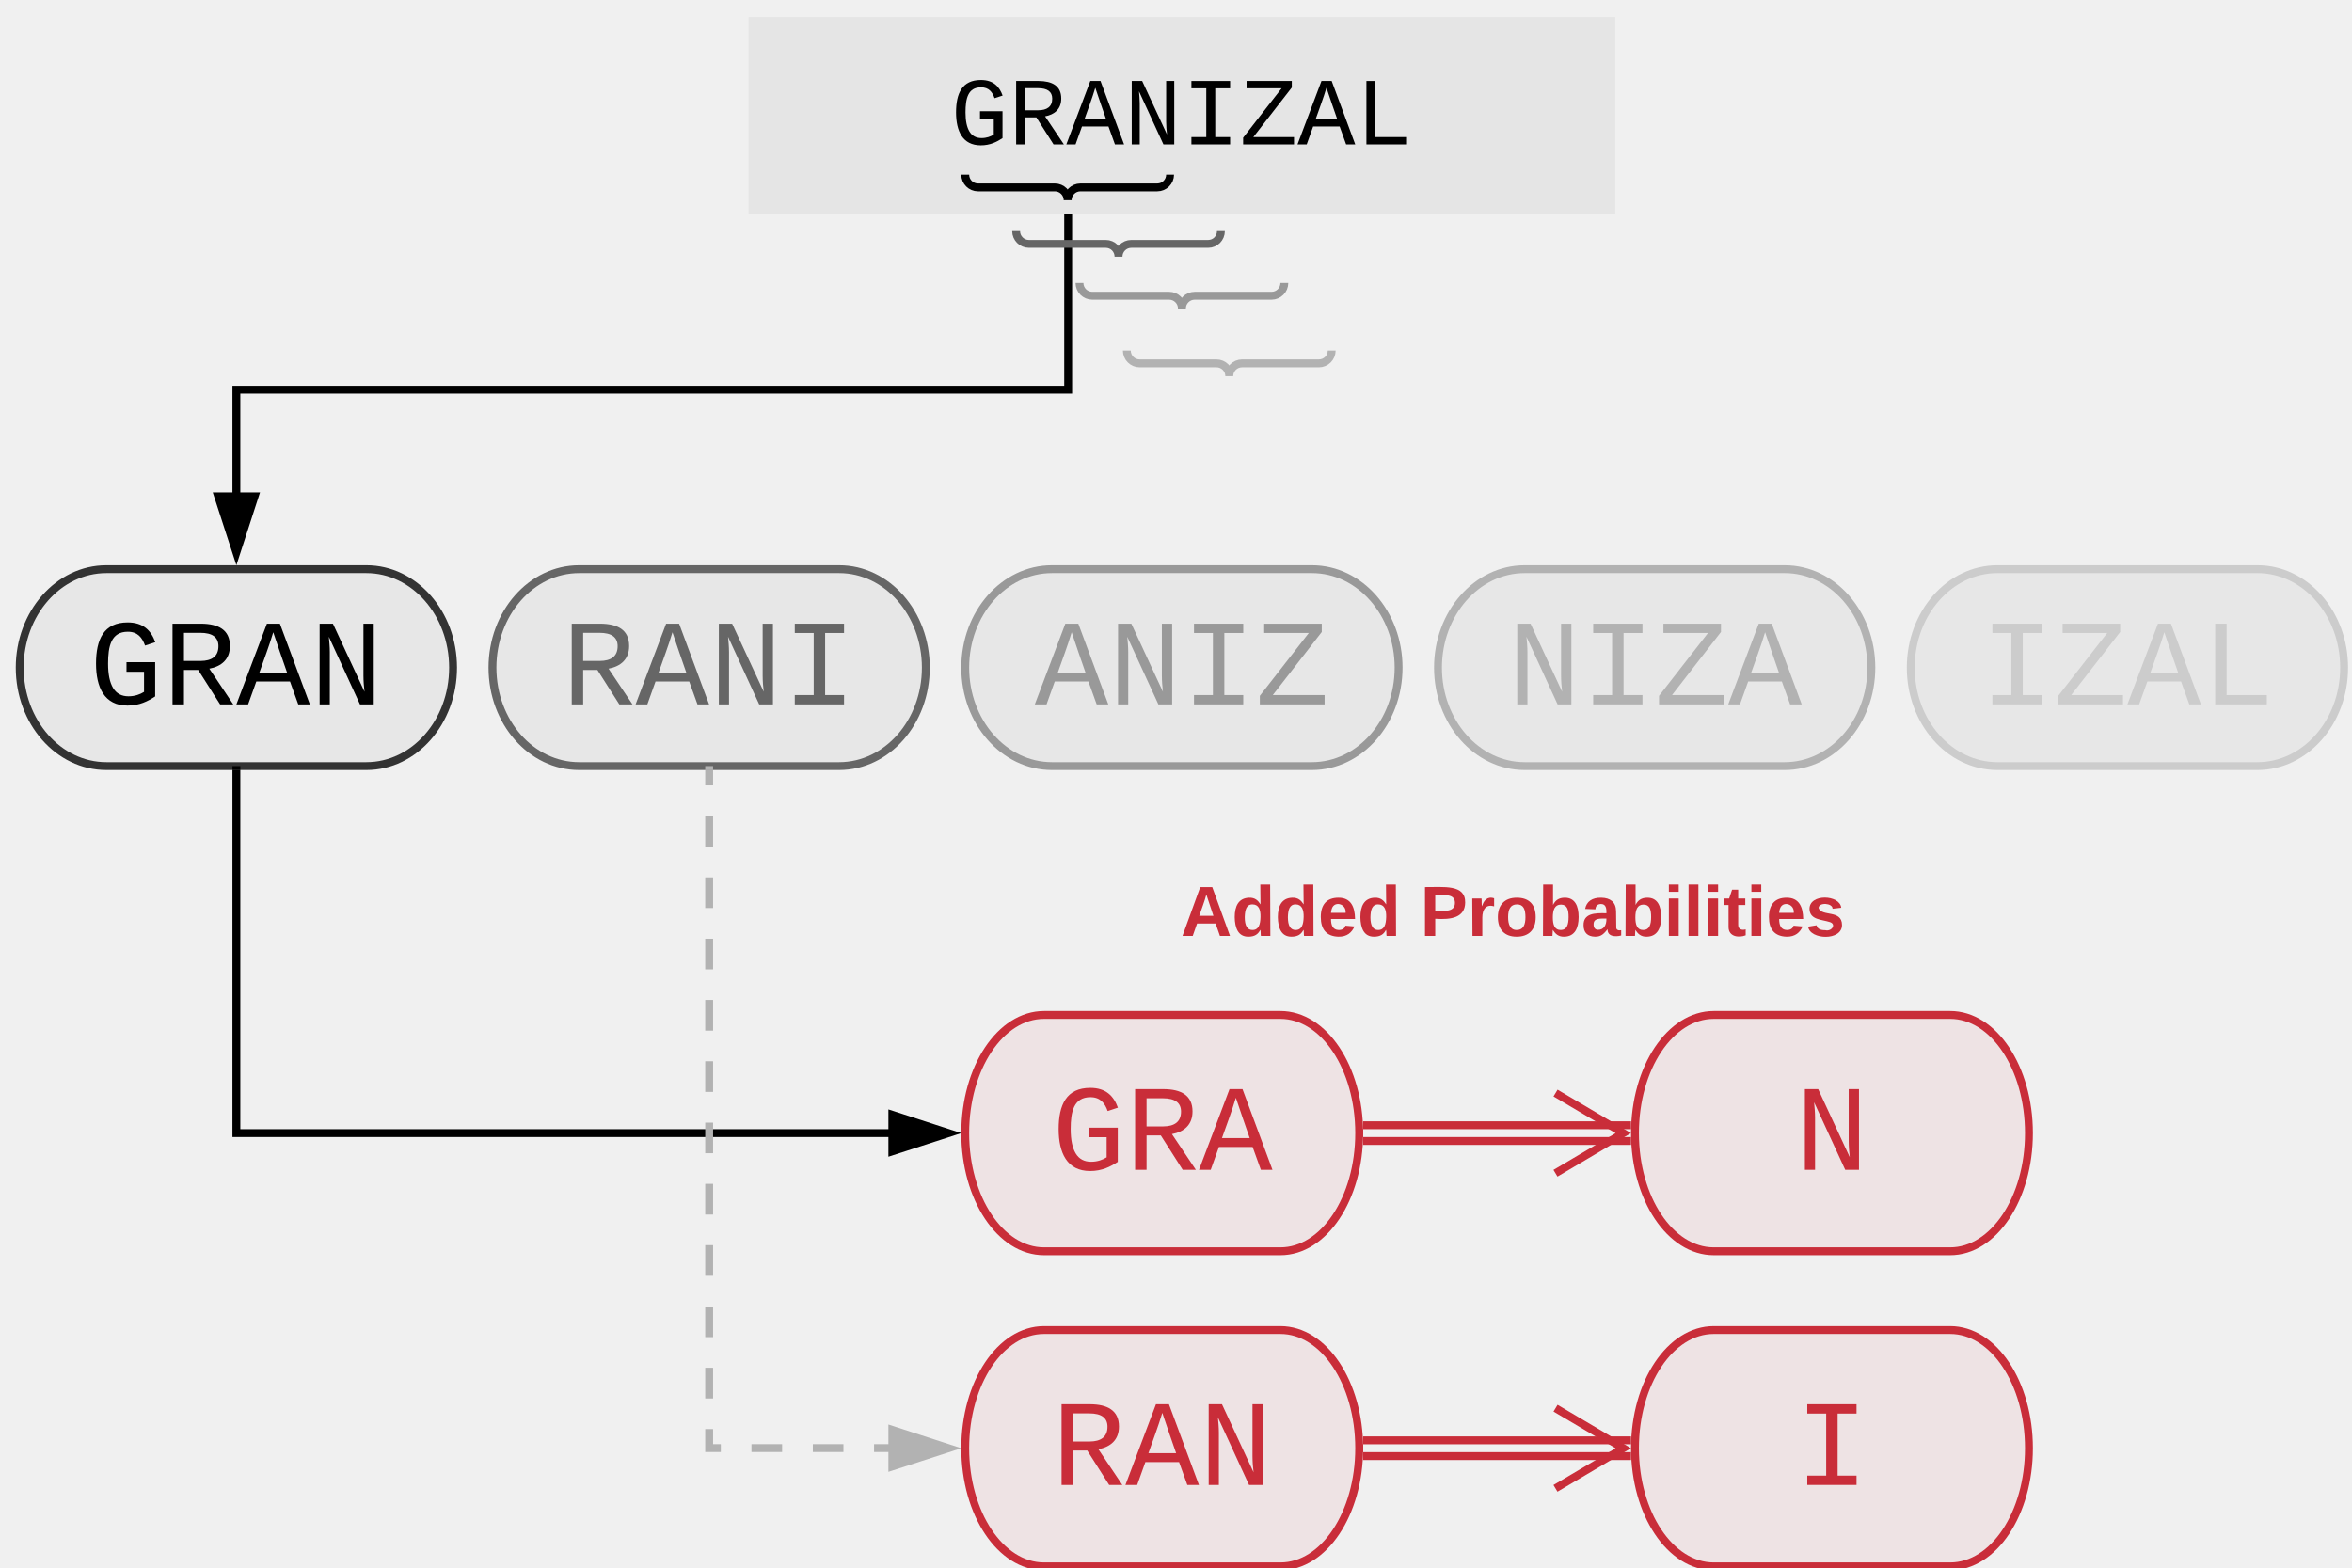
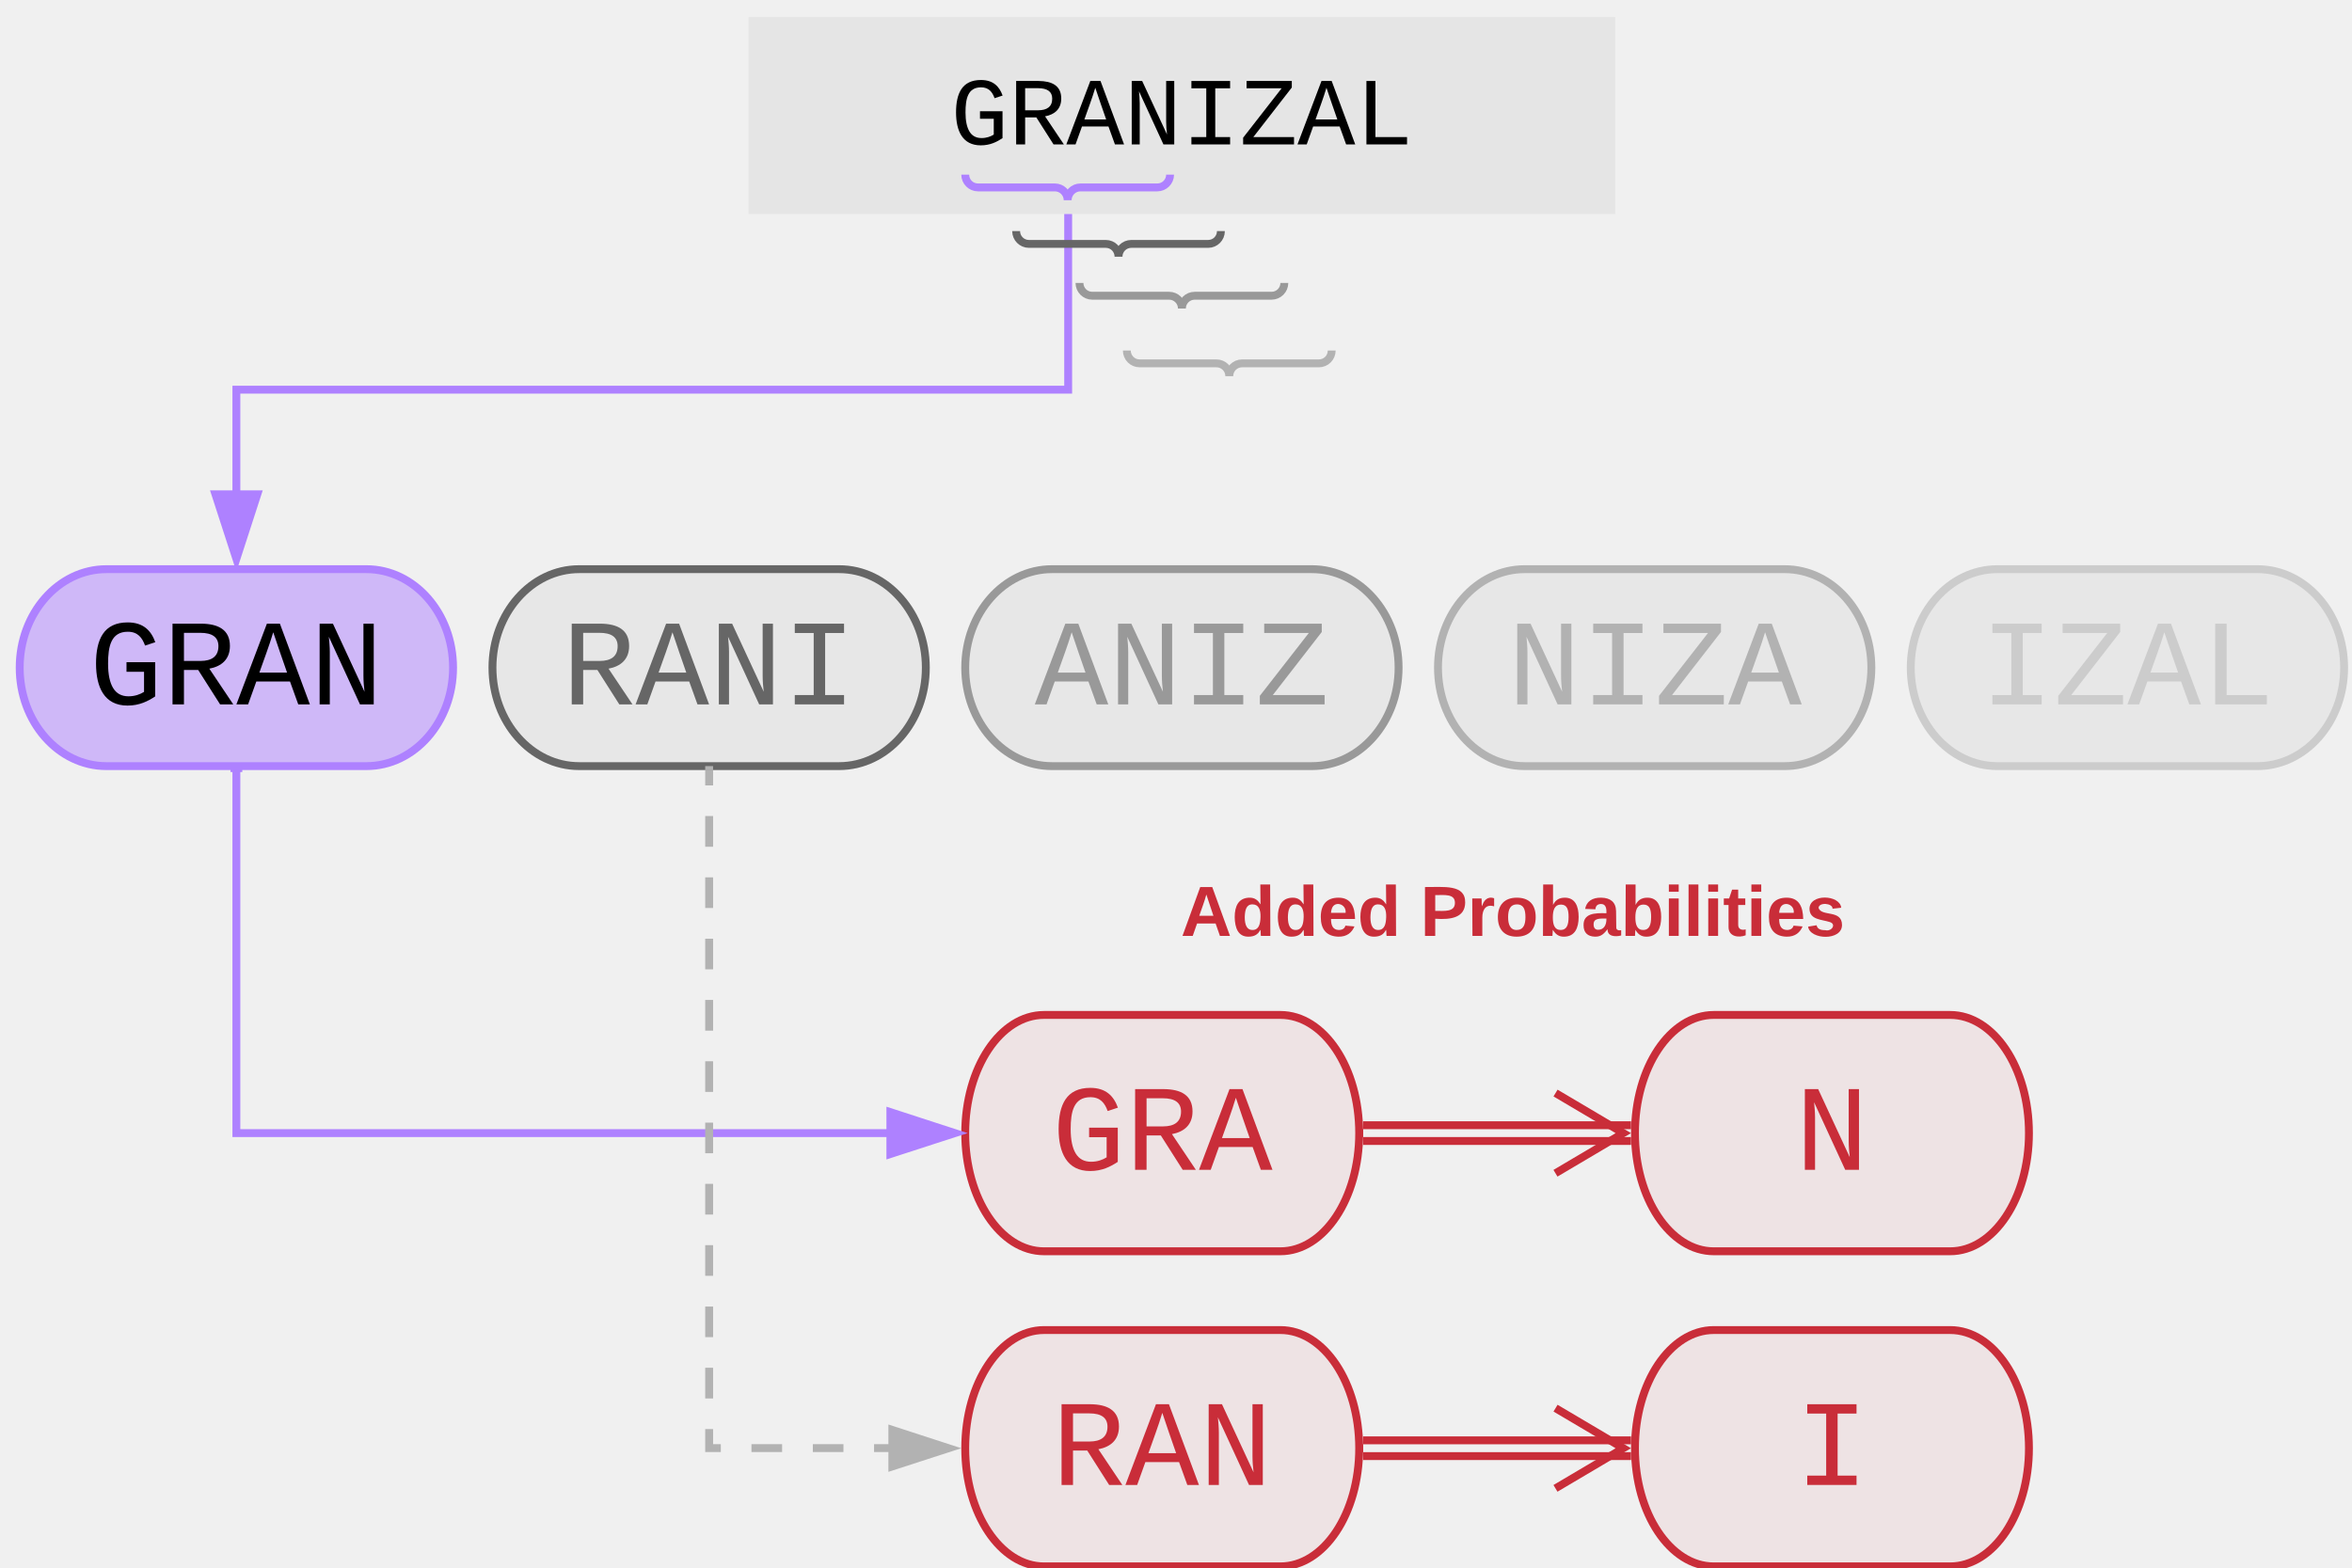
<svg xmlns="http://www.w3.org/2000/svg" xmlns:ns1="lucid" xmlns:xlink="http://www.w3.org/1999/xlink" width="597" height="398">
  <g transform="translate(-588 -707)" ns1:page-tab-id="0_0">
-     <path d="M778 711.33h220v50H778z" stroke="#000" stroke-opacity="0" stroke-width="2" fill="#e5e5e5" />
+     <path d="M778 711.33h220v50H778z" stroke="#AE81FF" stroke-opacity="0" stroke-width="2" fill="#e5e5e5" />
    <use xlink:href="#a" transform="matrix(1,0,0,1,783,716.3333) translate(46.32378 27.32856)" />
-     <path d="M681 851.5c12.15 0 22 11.2 22 25s-9.85 25-22 25h-66c-12.15 0-22-11.2-22-25s9.85-25 22-25z" stroke="#333" stroke-width="2" fill="#666" fill-opacity=".07" />
+     <path d="M681 851.5c12.15 0 22 11.2 22 25s-9.85 25-22 25h-66c-12.15 0-22-11.2-22-25s9.85-25 22-25z" stroke="#AE81FF" stroke-width="2" fill="#AE81FF" fill-opacity=".5" />
    <use xlink:href="#b" transform="matrix(1,0,0,1,598,856.5) translate(12.66059 29.32726)" />
    <path d="M801 851.5c12.15 0 22 11.2 22 25s-9.85 25-22 25h-66c-12.15 0-22-11.2-22-25s9.85-25 22-25z" stroke="#666" stroke-width="2" fill="#666" fill-opacity=".07" />
    <use xlink:href="#c" transform="matrix(1,0,0,1,718,856.5) translate(12.66059 29.32726)" />
    <path d="M921 851.5c12.15 0 22 11.2 22 25s-9.85 25-22 25h-66c-12.15 0-22-11.2-22-25s9.85-25 22-25z" stroke="#999" stroke-width="2" fill="#666" fill-opacity=".07" />
    <use xlink:href="#d" transform="matrix(1,0,0,1,838,856.5) translate(12.66059 29.32726)" />
    <path d="M1041 851.5c12.15 0 22 11.2 22 25s-9.85 25-22 25h-66c-12.15 0-22-11.2-22-25s9.85-25 22-25z" stroke="#b2b2b2" stroke-width="2" fill="#666" fill-opacity=".07" />
    <use xlink:href="#e" transform="matrix(1,0,0,1,958,856.5) translate(12.66059 29.32726)" />
    <path d="M1161 851.5c12.15 0 22 11.2 22 25s-9.85 25-22 25h-66c-12.15 0-22-11.2-22-25s9.85-25 22-25z" stroke="#ccc" stroke-width="2" fill="#666" fill-opacity=".07" />
    <use xlink:href="#f" transform="matrix(1,0,0,1,1078,856.5) translate(12.66059 29.32726)" />
    <g fill="none">
      <path d="M833 791.33v-40h52v40z" />
-       <path d="M885 751.33c0 1.8-1.46 3.25-3.25 3.25h-19.5c-1.8 0-3.25 1.46-3.25 3.25 0-1.8-1.46-3.25-3.25-3.25h-19.5c-1.8 0-3.25-1.45-3.25-3.25" stroke="#000" stroke-width="2" />
+       <path d="M885 751.33c0 1.8-1.46 3.25-3.25 3.25h-19.5c-1.8 0-3.25 1.46-3.25 3.25 0-1.8-1.46-3.25-3.25-3.25h-19.5c-1.8 0-3.25-1.45-3.25-3.25" stroke="#AE81FF" stroke-width="2" />
    </g>
-     <path d="M859.13 761.33v44.6H648v26.33" stroke="#000" stroke-width="2" fill="none" />
+     <path d="M859.13 761.33v44.6H648v26.33" stroke="#AE81FF" stroke-width="2" fill="none" />
    <path />
-     <path d="M648 847.26L643.36 833h9.28z" />
-     <path d="M648 850.5l-6-18.5h12zm-3.26-16.5l3.26 10.03 3.26-10.03z" />
+     <path stroke="#AE81FF" fill="#AE81FF" d="M648 847.26L643.36 833h9.28z" />
+     <path stroke="#AE81FF" fill="#AE81FF" d="M648 850.5l-6-18.5h12zm-3.26-16.5l3.26 10.03 3.26-10.03z" />
    <path d="M913 964.67c11.05 0 20 13.43 20 30s-8.95 30-20 30h-60c-11.05 0-20-13.43-20-30s8.95-30 20-30z" stroke="#c92d39" stroke-width="2" fill="#c92d39" fill-opacity=".07" />
    <use xlink:href="#g" transform="matrix(1,0,0,1,838,969.6667) translate(16.99544 34.32726)" />
    <path d="M1083 964.67c11.05 0 20 13.43 20 30s-8.95 30-20 30h-60c-11.05 0-20-13.43-20-30s8.95-30 20-30z" stroke="#c92d39" stroke-width="2" fill="#c92d39" fill-opacity=".07" />
    <use xlink:href="#h" transform="matrix(1,0,0,1,1008,969.6667) translate(35.66515 34.32726)" />
    <path d="M934 992.67h68m-68 4h68" stroke="#c92d39" stroke-width="2" fill="none" />
    <path d="M934 995.67h-1.08l.08-1-.04-1H934zM1002 994.67l-18.67 11.04-1.02-1.7 15.77-9.33-15.76-9.32 1.03-1.72z" fill="#c92d39" />
    <path d="M913 1044.67c11.05 0 20 13.43 20 30s-8.95 30-20 30h-60c-11.05 0-20-13.43-20-30s8.95-30 20-30z" stroke="#c92d39" stroke-width="2" fill="#c92d39" fill-opacity=".07" />
    <use xlink:href="#i" transform="matrix(1,0,0,1,838,1049.667) translate(16.99544 34.32726)" />
    <path d="M1083 1044.67c11.05 0 20 13.43 20 30s-8.95 30-20 30h-60c-11.05 0-20-13.43-20-30s8.95-30 20-30z" stroke="#c92d39" stroke-width="2" fill="#c92d39" fill-opacity=".07" />
    <use xlink:href="#j" transform="matrix(1,0,0,1,1008,1049.667) translate(35.66515 34.32726)" />
    <path d="M934 1072.67h68m-68 4h68" stroke="#c92d39" stroke-width="2" fill="none" />
    <path d="M934 1075.67h-1.08l.08-1-.04-1H934zM1002 1074.67l-18.67 11.04-1.02-1.7 15.77-9.33-15.76-9.32 1.03-1.72z" fill="#c92d39" />
-     <path d="M648 902.5v92.17h165.76" stroke="#000" stroke-width="2" fill="none" />
-     <path d="M649 902.5h-2v-1h2zM828.76 994.67l-14.26 4.63v-9.27z" />
-     <path d="M832 994.67l-18.5 6v-12.02zm-16.5 3.26l10.03-3.26-10.03-3.26z" />
+     <path d="M648 902.5v92.17h165.76" stroke="#AE81FF" stroke-width="2" fill="none" />
+     <path stroke="#AE81FF" fill="#AE81FF" d="M649 902.5h-2v-1h2zM828.76 994.67l-14.26 4.63v-9.27z" />
+     <path stroke="#AE81FF" fill="#AE81FF" d="M832 994.67l-18.5 6v-12.02zm-16.5 3.26l10.03-3.26-10.03-3.26z" />
    <path d="M768 902.5v172.17h45.76" fill="none" />
    <path d="M768 902.5v3.9m0 7.77v7.8m0 7.77v7.78m0 7.8v7.77m0 7.77v7.8m0 7.77v7.78m0 7.8v7.77m0 7.77v7.8m0 7.77v7.78m0 7.8v7.77m0 7.77v7.8m0 7.77v4.83h2.96m7.78 0h7.78m7.8 0h7.77m7.77 0h3.9" stroke="#b2b2b2" stroke-width="2" fill="none" />
    <path d="M769 902.5h-2v-1h2zM828.76 1074.67l-14.26 4.63v-9.27z" fill="#b2b2b2" />
    <path d="M832 1074.67l-18.5 6v-12.02zm-16.5 3.26l10.03-3.26-10.03-3.26z" fill="#b2b2b2" />
-     <path d="M852 917h240v48H852z" stroke="#000" stroke-opacity="0" stroke-width="2" fill="#fff" fill-opacity="0" />
+     <path d="M852 917h240v48H852z" stroke="#AE81FF" stroke-opacity="0" stroke-width="2" fill="#fff" fill-opacity="0" />
    <use xlink:href="#k" transform="matrix(1,0,0,1,857,922) translate(30.7 22.6)" />
    <use xlink:href="#l" transform="matrix(1,0,0,1,857,922) translate(91.5 22.6)" />
    <g fill="none">
      <path d="M845.9 805.67v-40h52v40z" />
      <path d="M897.9 765.67c0 1.8-1.44 3.25-3.24 3.25h-19.5c-1.8 0-3.25 1.45-3.25 3.25 0-1.8-1.44-3.25-3.24-3.25h-19.5c-1.8 0-3.25-1.46-3.25-3.25" stroke="#666" stroke-width="2" />
    </g>
    <g fill="none">
      <path d="M862 818.83v-40h52v40z" />
      <path d="M914 778.83c0 1.8-1.46 3.25-3.25 3.25h-19.5c-1.8 0-3.25 1.46-3.25 3.25 0-1.8-1.46-3.25-3.25-3.25h-19.5c-1.8 0-3.25-1.45-3.25-3.25" stroke="#999" stroke-width="2" />
    </g>
    <g fill="none">
      <path d="M874.02 836v-40h52v40z" />
      <path d="M926.02 796c0 1.8-1.45 3.25-3.25 3.25h-19.5c-1.8 0-3.25 1.46-3.25 3.25 0-1.8-1.45-3.25-3.25-3.25h-19.5c-1.8 0-3.25-1.46-3.25-3.25" stroke="#b2b2b2" stroke-width="2" />
    </g>
    <defs>
      <path d="M655-135c108 0 195-33 260-74v-336H622v-160h479v572C981-54 839 20 639 20c-388 0-526-306-526-701 0-406 129-689 529-689 261 0 392 137 461 331l-171 56c-47-131-122-231-288-231-281 0-330 245-330 533 0 179 28 314 84 407s142 139 257 139" id="m" />
      <path d="M1121-976c0 225-142 341-344 379L1177 0H957L591-575H353V0H162v-1349h482c281 3 477 100 477 373zM633-726c181-1 296-73 296-247 0-149-101-223-304-223H353v470h280" id="n" />
      <path d="M1034 0L896-382H333L196 0H0l510-1349h217L1228 0h-194zM847-531c-77-225-157-447-231-674-69 231-154 451-232 674h463" id="o" />
      <path d="M912-211c-10-84-18-177-18-274v-864h172V0H836L316-1130c7 79 16 167 16 254V0H162v-1349h222" id="p" />
      <path d="M202-1349h823v156H709v1037h316V0H202v-156h316v-1037H202v-156" id="q" />
      <path d="M1155 0H73v-143l818-1050H146v-156h962v139L290-156h865V0" id="r" />
      <path d="M237 0v-1349h191v1193h672V0H237" id="s" />
      <g id="a">
        <use transform="matrix(0.01193576,0,0,0.01193576,0,0)" xlink:href="#m" />
        <use transform="matrix(0.01193576,0,0,0.01193576,14.66905,0)" xlink:href="#n" />
        <use transform="matrix(0.01193576,0,0,0.01193576,29.33811,0)" xlink:href="#o" />
        <use transform="matrix(0.01193576,0,0,0.01193576,44.00716,0)" xlink:href="#p" />
        <use transform="matrix(0.01193576,0,0,0.01193576,58.67622,0)" xlink:href="#q" />
        <use transform="matrix(0.01193576,0,0,0.01193576,73.34527,0)" xlink:href="#r" />
        <use transform="matrix(0.01193576,0,0,0.01193576,88.01432,0)" xlink:href="#o" />
        <use transform="matrix(0.01193576,0,0,0.01193576,102.6834,0)" xlink:href="#s" />
      </g>
      <g id="b">
        <use transform="matrix(0.01519097,0,0,0.01519097,0,0)" xlink:href="#m" />
        <use transform="matrix(0.01519097,0,0,0.01519097,18.6697,0)" xlink:href="#n" />
        <use transform="matrix(0.01519097,0,0,0.01519097,37.33941,0)" xlink:href="#o" />
        <use transform="matrix(0.01519097,0,0,0.01519097,56.00911,0)" xlink:href="#p" />
      </g>
      <path fill="#666" d="M1121-976c0 225-142 341-344 379L1177 0H957L591-575H353V0H162v-1349h482c281 3 477 100 477 373zM633-726c181-1 296-73 296-247 0-149-101-223-304-223H353v470h280" id="t" />
      <path fill="#666" d="M1034 0L896-382H333L196 0H0l510-1349h217L1228 0h-194zM847-531c-77-225-157-447-231-674-69 231-154 451-232 674h463" id="u" />
      <path fill="#666" d="M912-211c-10-84-18-177-18-274v-864h172V0H836L316-1130c7 79 16 167 16 254V0H162v-1349h222" id="v" />
      <path fill="#666" d="M202-1349h823v156H709v1037h316V0H202v-156h316v-1037H202v-156" id="w" />
      <g id="c">
        <use transform="matrix(0.01519097,0,0,0.01519097,0,0)" xlink:href="#t" />
        <use transform="matrix(0.01519097,0,0,0.01519097,18.6697,0)" xlink:href="#u" />
        <use transform="matrix(0.01519097,0,0,0.01519097,37.33941,0)" xlink:href="#v" />
        <use transform="matrix(0.01519097,0,0,0.01519097,56.00911,0)" xlink:href="#w" />
      </g>
      <path fill="#999" d="M1034 0L896-382H333L196 0H0l510-1349h217L1228 0h-194zM847-531c-77-225-157-447-231-674-69 231-154 451-232 674h463" id="x" />
      <path fill="#999" d="M912-211c-10-84-18-177-18-274v-864h172V0H836L316-1130c7 79 16 167 16 254V0H162v-1349h222" id="y" />
      <path fill="#999" d="M202-1349h823v156H709v1037h316V0H202v-156h316v-1037H202v-156" id="z" />
      <path fill="#999" d="M1155 0H73v-143l818-1050H146v-156h962v139L290-156h865V0" id="A" />
      <g id="d">
        <use transform="matrix(0.01519097,0,0,0.01519097,0,0)" xlink:href="#x" />
        <use transform="matrix(0.01519097,0,0,0.01519097,18.6697,0)" xlink:href="#y" />
        <use transform="matrix(0.01519097,0,0,0.01519097,37.33941,0)" xlink:href="#z" />
        <use transform="matrix(0.01519097,0,0,0.01519097,56.00911,0)" xlink:href="#A" />
      </g>
      <path fill="#b2b2b2" d="M912-211c-10-84-18-177-18-274v-864h172V0H836L316-1130c7 79 16 167 16 254V0H162v-1349h222" id="B" />
      <path fill="#b2b2b2" d="M202-1349h823v156H709v1037h316V0H202v-156h316v-1037H202v-156" id="C" />
      <path fill="#b2b2b2" d="M1155 0H73v-143l818-1050H146v-156h962v139L290-156h865V0" id="D" />
      <path fill="#b2b2b2" d="M1034 0L896-382H333L196 0H0l510-1349h217L1228 0h-194zM847-531c-77-225-157-447-231-674-69 231-154 451-232 674h463" id="E" />
      <g id="e">
        <use transform="matrix(0.01519097,0,0,0.01519097,0,0)" xlink:href="#B" />
        <use transform="matrix(0.01519097,0,0,0.01519097,18.6697,0)" xlink:href="#C" />
        <use transform="matrix(0.01519097,0,0,0.01519097,37.33941,0)" xlink:href="#D" />
        <use transform="matrix(0.01519097,0,0,0.01519097,56.00911,0)" xlink:href="#E" />
      </g>
      <path fill="#ccc" d="M202-1349h823v156H709v1037h316V0H202v-156h316v-1037H202v-156" id="F" />
      <path fill="#ccc" d="M1155 0H73v-143l818-1050H146v-156h962v139L290-156h865V0" id="G" />
      <path fill="#ccc" d="M1034 0L896-382H333L196 0H0l510-1349h217L1228 0h-194zM847-531c-77-225-157-447-231-674-69 231-154 451-232 674h463" id="H" />
      <path fill="#ccc" d="M237 0v-1349h191v1193h672V0H237" id="I" />
      <g id="f">
        <use transform="matrix(0.01519097,0,0,0.01519097,0,0)" xlink:href="#F" />
        <use transform="matrix(0.01519097,0,0,0.01519097,18.6697,0)" xlink:href="#G" />
        <use transform="matrix(0.01519097,0,0,0.01519097,37.33941,0)" xlink:href="#H" />
        <use transform="matrix(0.01519097,0,0,0.01519097,56.00911,0)" xlink:href="#I" />
      </g>
      <path fill="#c92d39" d="M655-135c108 0 195-33 260-74v-336H622v-160h479v572C981-54 839 20 639 20c-388 0-526-306-526-701 0-406 129-689 529-689 261 0 392 137 461 331l-171 56c-47-131-122-231-288-231-281 0-330 245-330 533 0 179 28 314 84 407s142 139 257 139" id="J" />
      <path fill="#c92d39" d="M1121-976c0 225-142 341-344 379L1177 0H957L591-575H353V0H162v-1349h482c281 3 477 100 477 373zM633-726c181-1 296-73 296-247 0-149-101-223-304-223H353v470h280" id="K" />
      <path fill="#c92d39" d="M1034 0L896-382H333L196 0H0l510-1349h217L1228 0h-194zM847-531c-77-225-157-447-231-674-69 231-154 451-232 674h463" id="L" />
      <g id="g">
        <use transform="matrix(0.01519097,0,0,0.01519097,0,0)" xlink:href="#J" />
        <use transform="matrix(0.01519097,0,0,0.01519097,18.6697,0)" xlink:href="#K" />
        <use transform="matrix(0.01519097,0,0,0.01519097,37.33941,0)" xlink:href="#L" />
      </g>
      <path fill="#c92d39" d="M912-211c-10-84-18-177-18-274v-864h172V0H836L316-1130c7 79 16 167 16 254V0H162v-1349h222" id="M" />
      <use transform="matrix(0.01519097,0,0,0.01519097,0,0)" xlink:href="#M" id="h" />
      <g id="i">
        <use transform="matrix(0.01519097,0,0,0.01519097,0,0)" xlink:href="#K" />
        <use transform="matrix(0.01519097,0,0,0.01519097,18.6697,0)" xlink:href="#L" />
        <use transform="matrix(0.01519097,0,0,0.01519097,37.33941,0)" xlink:href="#M" />
      </g>
      <path fill="#c92d39" d="M202-1349h823v156H709v1037h316V0H202v-156h316v-1037H202v-156" id="N" />
      <use transform="matrix(0.01519097,0,0,0.01519097,0,0)" xlink:href="#N" id="j" />
      <path fill="#c92d39" d="M199 0l-22-63H83L61 0H9l90-248h61L250 0h-51zm-33-102l-36-108c-10 38-24 72-36 108h72" id="O" />
      <path fill="#c92d39" d="M88-194c31-1 46 15 58 34l-1-101h50l1 261h-48c-2-10 0-23-3-31C134-8 116 4 84 4 32 4 16-41 15-95c0-56 19-97 73-99zm17 164c33 0 40-30 41-66 1-37-9-64-41-64s-38 30-39 65c0 43 13 65 39 65" id="P" />
      <path fill="#c92d39" d="M185-48c-13 30-37 53-82 52C43 2 14-33 14-96s30-98 90-98c62 0 83 45 84 108H66c0 31 8 55 39 56 18 0 30-7 34-22zm-45-69c5-46-57-63-70-21-2 6-4 13-4 21h74" id="Q" />
      <g id="k">
        <use transform="matrix(0.05,0,0,0.05,0,0)" xlink:href="#O" />
        <use transform="matrix(0.05,0,0,0.05,12.95,0)" xlink:href="#P" />
        <use transform="matrix(0.05,0,0,0.05,23.9,0)" xlink:href="#P" />
        <use transform="matrix(0.05,0,0,0.05,34.85,0)" xlink:href="#Q" />
        <use transform="matrix(0.05,0,0,0.05,44.85,0)" xlink:href="#P" />
      </g>
      <path fill="#c92d39" d="M24-248c93 1 206-16 204 79-1 75-69 88-152 82V0H24v-248zm52 121c47 0 100 7 100-41 0-47-54-39-100-39v80" id="R" />
      <path fill="#c92d39" d="M135-150c-39-12-60 13-60 57V0H25l-1-190h47c2 13-1 29 3 40 6-28 27-53 61-41v41" id="S" />
      <path fill="#c92d39" d="M110-194c64 0 96 36 96 99 0 64-35 99-97 99-61 0-95-36-95-99 0-62 34-99 96-99zm-1 164c35 0 45-28 45-65 0-40-10-65-43-65-34 0-45 26-45 65 0 36 10 65 43 65" id="T" />
      <path fill="#c92d39" d="M135-194c52 0 70 43 70 98 0 56-19 99-73 100-30 1-46-15-58-35L72 0H24l1-261h50v104c11-23 29-37 60-37zM114-30c31 0 40-27 40-66 0-37-7-63-39-63s-41 28-41 65c0 36 8 64 40 64" id="U" />
      <path fill="#c92d39" d="M133-34C117-15 103 5 69 4 32 3 11-16 11-54c-1-60 55-63 116-61 1-26-3-47-28-47-18 1-26 9-28 27l-52-2c7-38 36-58 82-57s74 22 75 68l1 82c-1 14 12 18 25 15v27c-30 8-71 5-69-32zm-48 3c29 0 43-24 42-57-32 0-66-3-65 30 0 17 8 27 23 27" id="V" />
      <path fill="#c92d39" d="M25-224v-37h50v37H25zM25 0v-190h50V0H25" id="W" />
      <path fill="#c92d39" d="M25 0v-261h50V0H25" id="X" />
      <path fill="#c92d39" d="M115-3C79 11 28 4 28-45v-112H4v-33h27l15-45h31v45h36v33H77v99c-1 23 16 31 38 25v30" id="Y" />
      <path fill="#c92d39" d="M137-138c1-29-70-34-71-4 15 46 118 7 119 86 1 83-164 76-172 9l43-7c4 19 20 25 44 25 33 8 57-30 24-41C81-84 22-81 20-136c-2-80 154-74 161-7" id="Z" />
      <g id="l">
        <use transform="matrix(0.05,0,0,0.05,0,0)" xlink:href="#R" />
        <use transform="matrix(0.05,0,0,0.05,12,0)" xlink:href="#S" />
        <use transform="matrix(0.05,0,0,0.05,19,0)" xlink:href="#T" />
        <use transform="matrix(0.05,0,0,0.05,29.95,0)" xlink:href="#U" />
        <use transform="matrix(0.05,0,0,0.05,40.9,0)" xlink:href="#V" />
        <use transform="matrix(0.05,0,0,0.05,50.9,0)" xlink:href="#U" />
        <use transform="matrix(0.05,0,0,0.05,61.85,0)" xlink:href="#W" />
        <use transform="matrix(0.05,0,0,0.05,66.85,0)" xlink:href="#X" />
        <use transform="matrix(0.05,0,0,0.05,71.85,0)" xlink:href="#W" />
        <use transform="matrix(0.05,0,0,0.05,76.85,0)" xlink:href="#Y" />
        <use transform="matrix(0.05,0,0,0.05,82.8,0)" xlink:href="#W" />
        <use transform="matrix(0.05,0,0,0.05,87.8,0)" xlink:href="#Q" />
        <use transform="matrix(0.05,0,0,0.05,97.8,0)" xlink:href="#Z" />
      </g>
    </defs>
  </g>
</svg>
